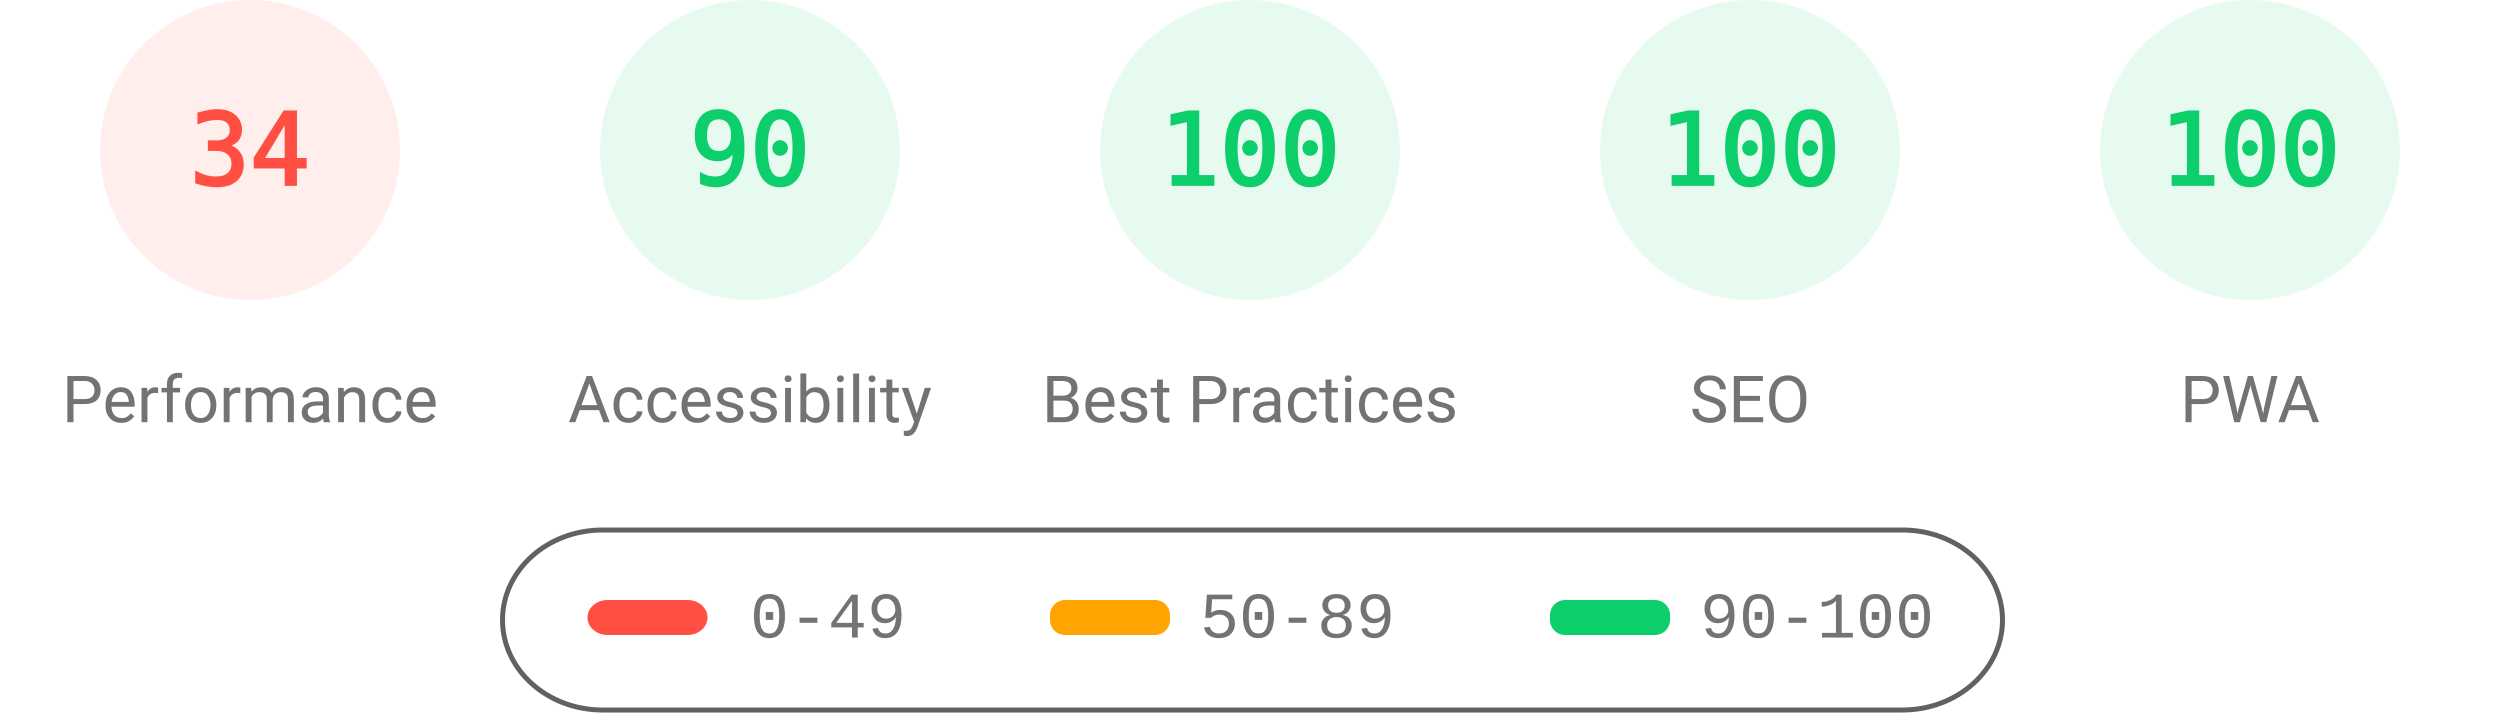
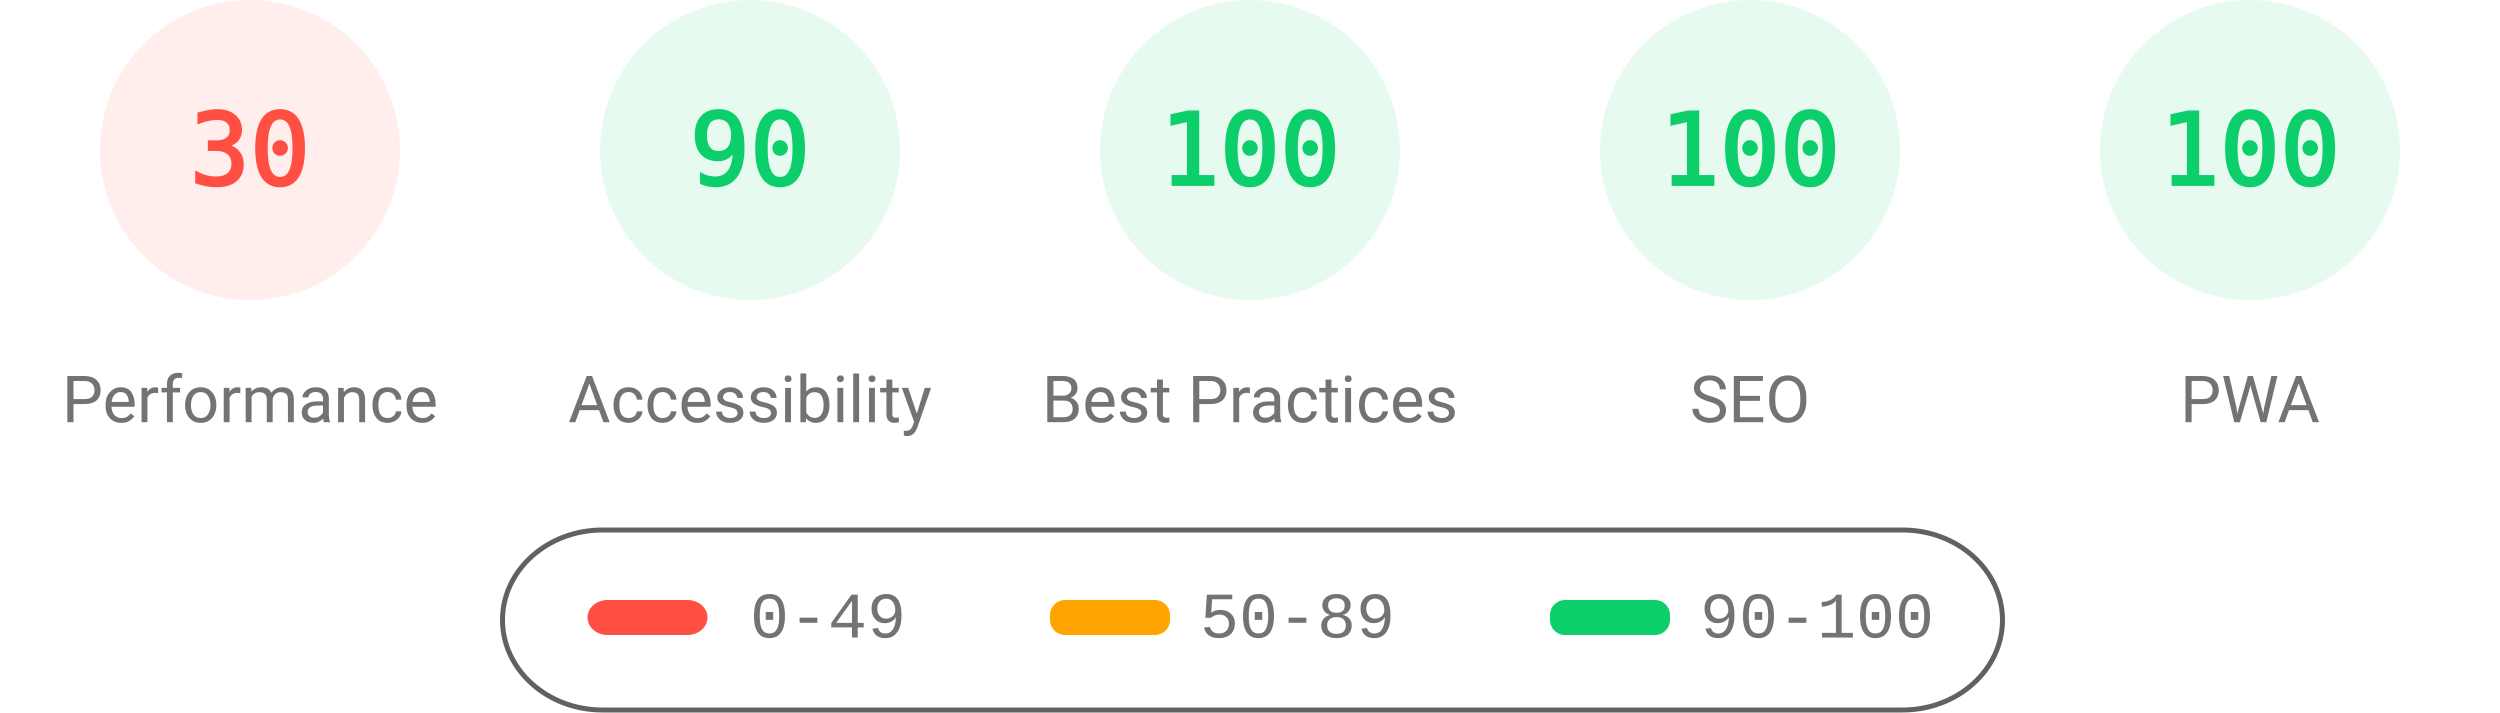
<svg xmlns="http://www.w3.org/2000/svg" fill="none" width="1000" height="285">
  <style>.gauge-base{opacity:.1}.gauge-arc{fill:none;animation-delay:250ms;stroke-linecap:round;transform:rotate(-90deg);transform-origin:100px 60px;animation:load-gauge 1s ease forwards}.guage-text{font-size:40px;font-family:monospace;text-align:center}.guage-red{color:#ff4e42;fill:#ff4e42;stroke:#ff4e42}.guage-orange{color:#ffa400;fill:#ffa400;stroke:#ffa400}.guage-green{color:#0cce6b;fill:#0cce6b;stroke:#0cce6b}.guage-undefined{color:#5c5c5c;fill:#5c5c5c;stroke:#5c5c5c}.guage-title{color:#737373;fill:#737373;stroke:none;font-size:26px;line-height:26px;font-family:Roboto,Halvetica,Arial,sans-serif}@keyframes load-gauge{from{stroke-dasharray:0 352.858}}</style>
  <svg class="guage-div guage-perf guage-red" viewBox="0 0 200 200" width="200" height="200">
    <circle class="gauge-base" r="56" cx="100" cy="60" stroke-width="8" />
-     <circle class="gauge-arc guage-arc-1" r="56" cx="100" cy="60" stroke-width="8" style="stroke-dasharray:119.632,351.858" />
-     <text class="guage-text" x="100" y="60" alignment-baseline="central" dominant-baseline="central" text-anchor="middle">34</text>
+     <circle class="gauge-arc guage-arc-1" r="56" cx="100" cy="60" stroke-width="8" style="stroke-dasharray:105.557,351.858" />
+     <text class="guage-text" x="100" y="60" alignment-baseline="central" dominant-baseline="central" text-anchor="middle">30</text>
    <text class="guage-title" x="100" y="160" alignment-baseline="central" dominant-baseline="central" text-anchor="middle">Performance</text>
  </svg>
  <svg class="guage-div guage-acc guage-green" viewBox="0 0 200 200" width="200" height="200" x="200">
    <circle class="gauge-base" r="56" cx="100" cy="60" stroke-width="8" />
    <circle class="gauge-arc guage-arc-2" r="56" cx="100" cy="60" stroke-width="8" style="stroke-dasharray:316.672,351.858" />
    <text class="guage-text" x="100" y="60" alignment-baseline="central" dominant-baseline="central" text-anchor="middle">90</text>
    <text class="guage-title" x="100" y="160" alignment-baseline="central" dominant-baseline="central" text-anchor="middle">Accessibility</text>
  </svg>
  <svg class="guage-div guage-best guage-green" viewBox="0 0 200 200" width="200" height="200" x="400">
    <circle class="gauge-base" r="56" cx="100" cy="60" stroke-width="8" />
    <circle class="gauge-arc guage-arc-3" r="56" cx="100" cy="60" stroke-width="8" style="stroke-dasharray:351.858,351.858" />
    <text class="guage-text" x="100" y="60" alignment-baseline="central" dominant-baseline="central" text-anchor="middle">100</text>
    <text class="guage-title" x="100" y="160" alignment-baseline="central" dominant-baseline="central" text-anchor="middle">Best Practices</text>
  </svg>
  <svg class="guage-div guage-seo guage-green" viewBox="0 0 200 200" width="200" height="200" x="600">
    <circle class="gauge-base" r="56" cx="100" cy="60" stroke-width="8" />
    <circle class="gauge-arc guage-arc-4" r="56" cx="100" cy="60" stroke-width="8" style="stroke-dasharray:351.858,351.858" />
    <text class="guage-text" x="100" y="60" alignment-baseline="central" dominant-baseline="central" text-anchor="middle">100</text>
    <text class="guage-title" x="100" y="160" alignment-baseline="central" dominant-baseline="central" text-anchor="middle">SEO</text>
  </svg>
  <svg class="guage-div guage-pwa guage-green" viewBox="0 0 200 200" width="200" height="200" x="800">
    <circle class="gauge-base" r="56" cx="100" cy="60" stroke-width="8" />
    <circle class="gauge-arc guage-arc-4" r="56" cx="100" cy="60" stroke-width="8" style="stroke-dasharray:351.858,351.858" />
    <text class="guage-text" x="100" y="60" alignment-baseline="central" dominant-baseline="central" text-anchor="middle">100</text>
    <text class="guage-title" x="100" y="160" alignment-baseline="central" dominant-baseline="central" text-anchor="middle">PWA</text>
  </svg>
  <svg width="604" height="76" x="200" y="210">
    <path fill="none" id="canvas_background" d="M-1-1h604v80H-1z" />
    <rect fill-opacity="0" stroke="#616161" stroke-width="2" rx="40" id="svg_2" height="72" width="600" y="2" x="1" fill="#000" />
    <rect stroke="#000" rx="8" id="svg_3" height="14" width="48" y="30" x="35" stroke-opacity="null" stroke-width="0" fill="#ff4e42" />
    <rect stroke="#000" rx="6" id="svg_4" height="14" width="48" y="30" x="220" stroke-opacity="null" stroke-width="0" fill="#ffa400" />
    <rect stroke="#000" rx="6" id="svg_5" height="14" width="48" y="30" x="420" stroke-opacity="null" stroke-width="0" fill="#0cce6b" />
    <text xml:space="preserve" text-anchor="start" font-family="'Courier New', Courier, monospace" font-size="26" id="svg_6" y="45" x="100" stroke-opacity="null" stroke-width="0" stroke="#000" fill="#737373">0-49</text>
    <text xml:space="preserve" text-anchor="start" font-family="'Courier New', Courier, monospace" font-size="26" id="svg_7" y="45" x="280" stroke-opacity="null" stroke-width="0" stroke="#000" fill="#737373">50-89</text>
    <text xml:space="preserve" text-anchor="start" font-family="'Courier New', Courier, monospace" font-size="26" id="svg_8" y="45" x="480" stroke-opacity="null" stroke-width="0" stroke="#000" fill="#737373">90-100</text>
  </svg>
</svg>
